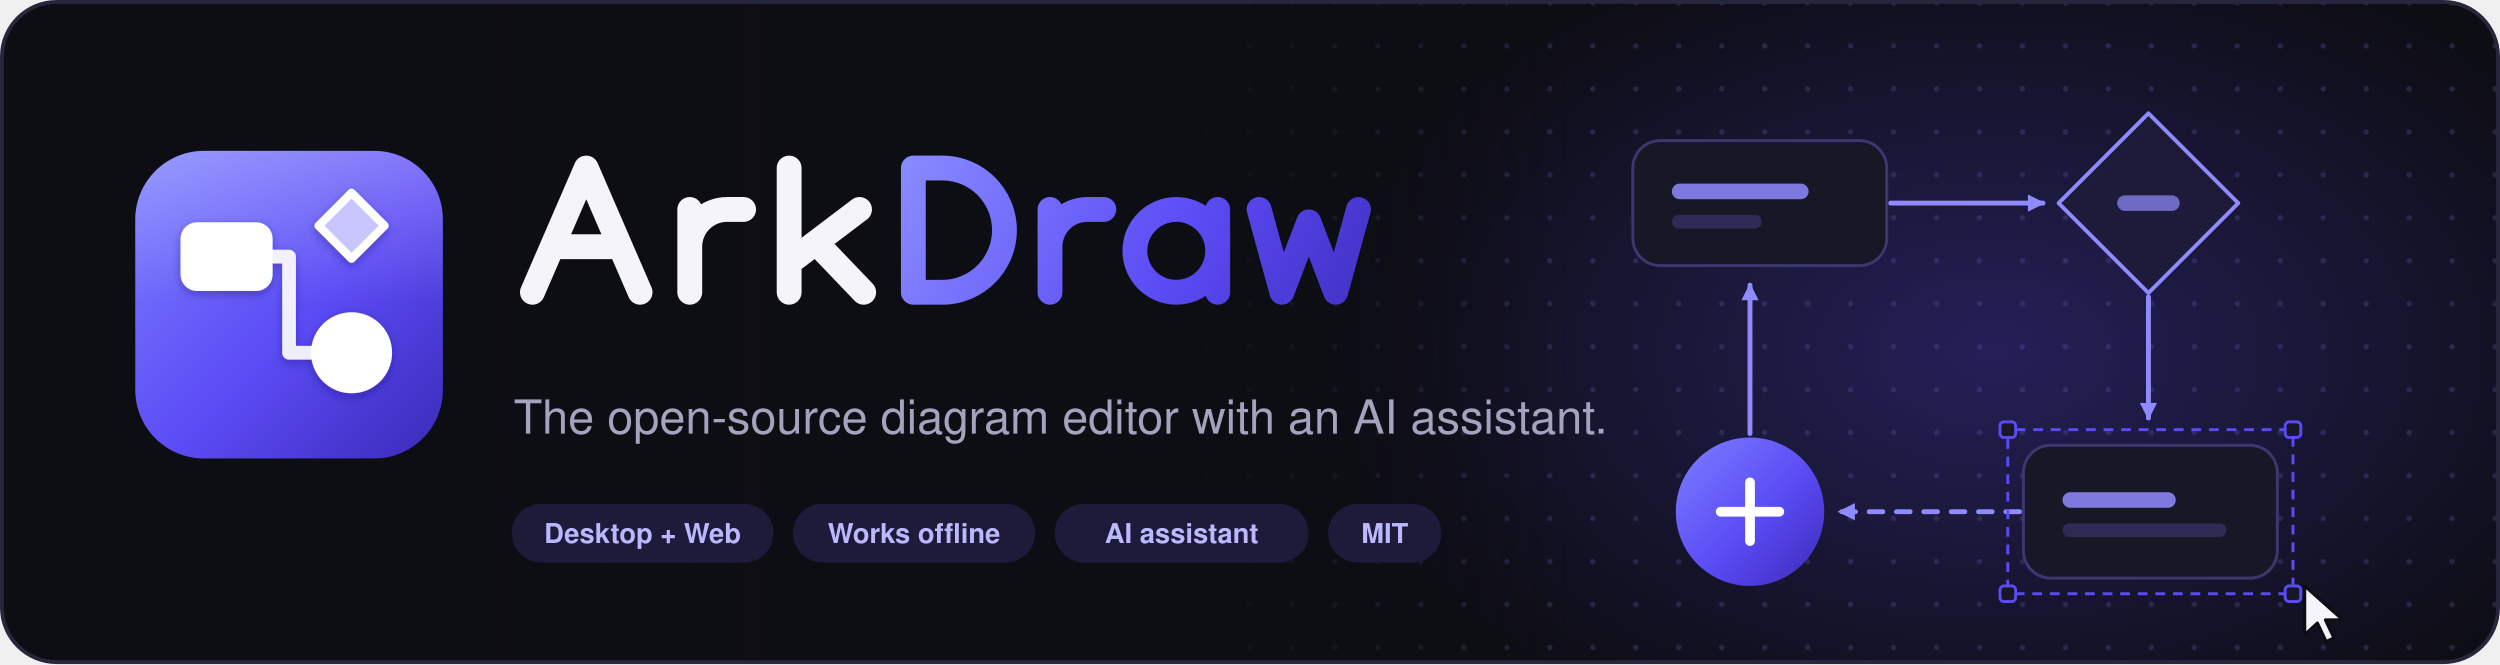
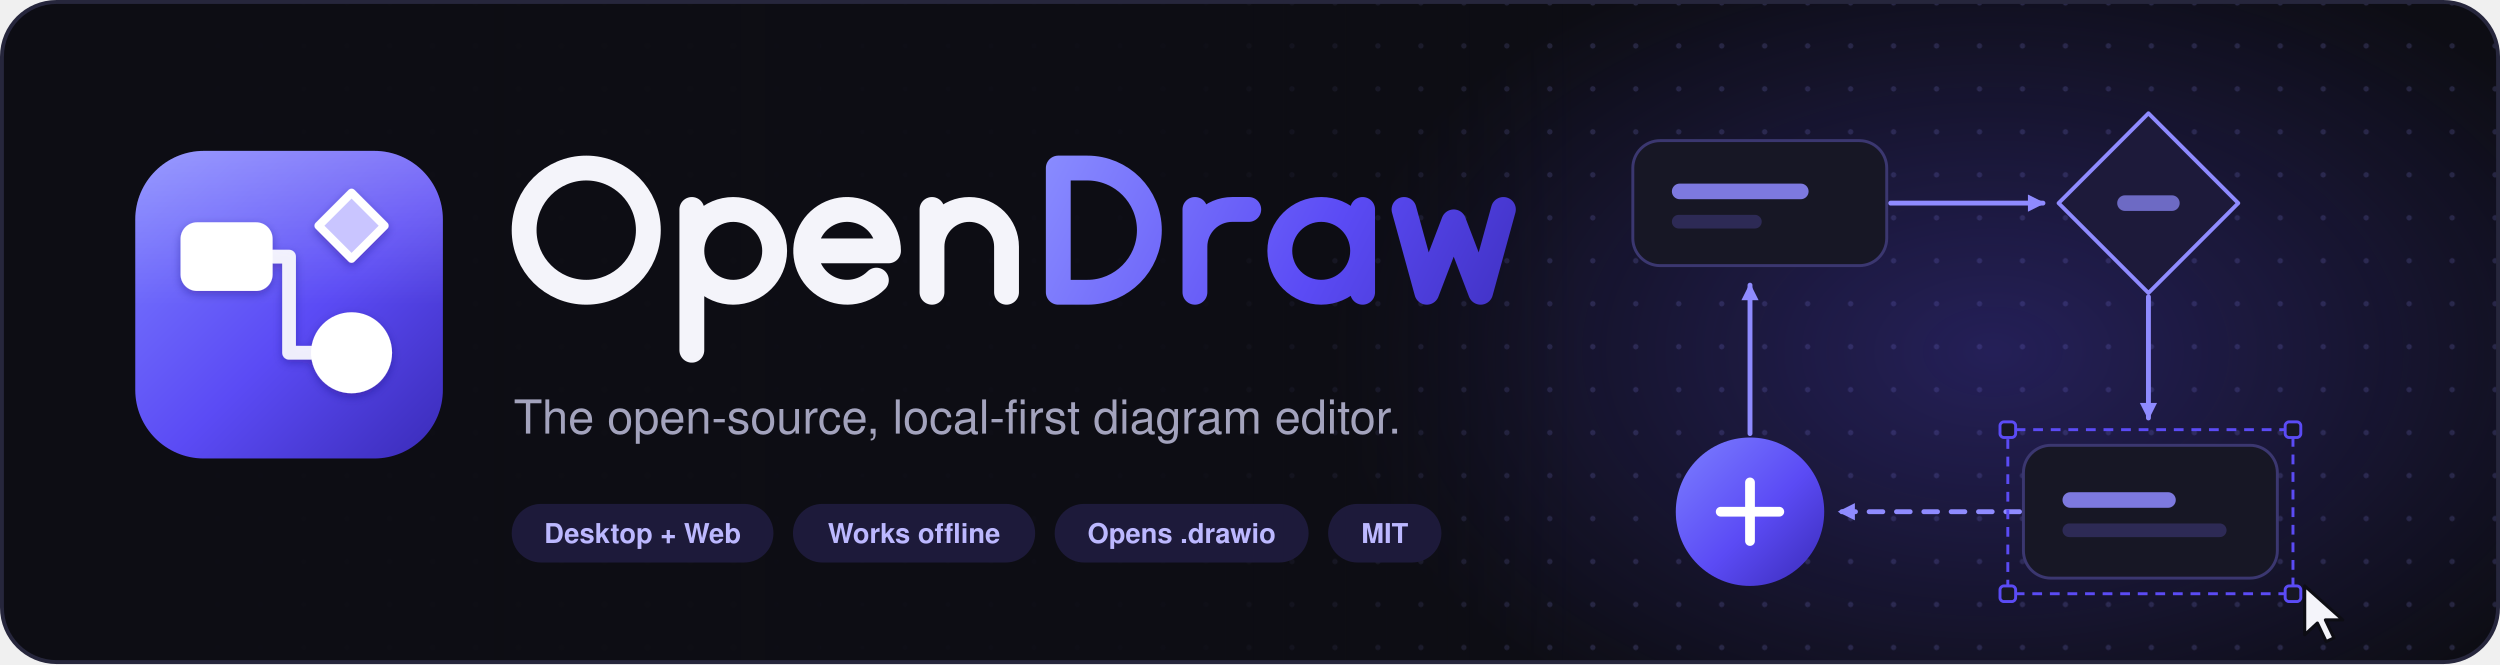
- <svg xmlns="http://www.w3.org/2000/svg" width="1280" height="340" viewBox="0 0 1280 340" role="img" aria-label="ArkDraw: the open-source diagram editor with an AI assistant">
+ <svg xmlns="http://www.w3.org/2000/svg" width="1280" height="340" viewBox="0 0 1280 340" role="img" aria-label="OpenDraw: the open-source, local-first diagram editor">
  <defs>
    <pattern id="dots" width="22" height="22" patternUnits="userSpaceOnUse">
      <circle cx="1.5" cy="1.5" r="1.4" fill="#24243A" />
    </pattern>
    <linearGradient id="draw" gradientUnits="userSpaceOnUse" x1="258" y1="20" x2="490" y2="140">
      <stop offset="0" stop-color="#8A8DFF" />
      <stop offset="0.55" stop-color="#5B4BF5" />
      <stop offset="1" stop-color="#3A2BB8" />
    </linearGradient>
    <linearGradient id="orb" x1="0" y1="0" x2="1" y2="1">
      <stop offset="0" stop-color="#7C7FFF" />
      <stop offset="0.55" stop-color="#5B4BF5" />
      <stop offset="1" stop-color="#3A2BB8" />
    </linearGradient>
    <radialGradient id="glow" cx="0.5" cy="0.5" r="0.5">
      <stop offset="0" stop-color="#5B4BF5" stop-opacity="0.30" />
      <stop offset="1" stop-color="#5B4BF5" stop-opacity="0" />
    </radialGradient>
    <linearGradient id="fade" x1="0" y1="0" x2="1" y2="0">
      <stop offset="0" stop-color="#0D0D14" stop-opacity="1" />
      <stop offset="0.48" stop-color="#0D0D14" stop-opacity="0.94" />
      <stop offset="0.63" stop-color="#0D0D14" stop-opacity="0" />
    </linearGradient>
    <marker id="arrow" viewBox="0 0 10 10" refX="8" refY="5" markerWidth="11" markerHeight="11" markerUnits="userSpaceOnUse" orient="auto">
      <path d="M1 1 L9 5 L1 9 Z" fill="#8F8BFF" />
    </marker>
    <clipPath id="card">
      <rect x="1" y="1" width="1278" height="338" rx="28" />
    </clipPath>
    <style>
      .flow { stroke-dasharray: 7 7; animation: march 1.1s linear infinite; }
      @keyframes march { to { stroke-dashoffset: -14; } }
      @media (prefers-reduced-motion: reduce) { .flow { animation: none; } }
    </style>
  </defs>
  <g clip-path="url(#card)">
    <rect width="1280" height="340" fill="#0D0D14" />
    <rect width="1280" height="340" fill="url(#dots)" />
    <ellipse cx="1020" cy="180" rx="340" ry="220" fill="url(#glow)" />
    <rect width="1280" height="340" fill="url(#fade)" />
    <g fill="none" stroke="#8F8BFF" stroke-width="2.5" stroke-linecap="round" stroke-linejoin="round">
      <path d="M968 104 H1046" marker-end="url(#arrow)" />
      <path d="M1100 152 V214" marker-end="url(#arrow)" />
      <path class="flow" d="M1034 262 H942" marker-end="url(#arrow)" />
      <path d="M896 222 V146" marker-end="url(#arrow)" />
    </g>
    <rect x="836" y="72" width="130" height="64" rx="14" fill="#171725" stroke="#3B3770" stroke-width="1.5" />
    <rect x="856" y="94" width="70" height="8" rx="4" fill="#8F8BFF" opacity="0.85" />
    <rect x="856" y="110" width="46" height="7" rx="3.5" fill="#2D2A55" />
    <path d="M1100 58 L1146 104 L1100 150 L1054 104 Z" fill="#1D1A3A" stroke="#8F8BFF" stroke-width="2" stroke-linejoin="round" />
    <rect x="1084" y="100" width="32" height="8" rx="4" fill="#8F8BFF" opacity="0.7" />
    <rect x="1036" y="228" width="130" height="68" rx="14" fill="#171725" stroke="#3B3770" stroke-width="1.5" />
    <rect x="1056" y="252" width="58" height="8" rx="4" fill="#8F8BFF" opacity="0.85" />
    <rect x="1056" y="268" width="84" height="7" rx="3.5" fill="#2D2A55" />
    <circle cx="896" cy="262" r="38" fill="url(#orb)" />
    <path d="M881 262 H911 M896 247 V277" stroke="#FFFFFF" stroke-width="5" stroke-linecap="round" />
    <rect x="1028" y="220" width="146" height="84" rx="4" fill="none" stroke="#5B4BF5" stroke-width="1.5" stroke-dasharray="5 4" />
    <g fill="#171725" stroke="#5B4BF5" stroke-width="1.5">
      <rect x="1024" y="216" width="8" height="8" rx="2" />
      <rect x="1170" y="216" width="8" height="8" rx="2" />
      <rect x="1024" y="300" width="8" height="8" rx="2" />
      <rect x="1170" y="300" width="8" height="8" rx="2" />
    </g>
    <path d="M1180 300 V325 L1186.5 319 L1191 328.5 L1195 326.6 L1190.6 317.4 L1199.5 317.4 Z" fill="#F4F4FA" stroke="#0D0D14" stroke-width="1.6" stroke-linejoin="round" />
    <svg x="58" y="66" width="180" height="180" viewBox="0 0 1024 1024">
      <defs>
        <linearGradient id="ic-bg" x1="0" y1="0" x2="1" y2="1">
          <stop offset="0" stop-color="#7C7FFF" />
          <stop offset="0.55" stop-color="#5B4BF5" />
          <stop offset="1" stop-color="#3A2BB8" />
        </linearGradient>
        <linearGradient id="ic-shine" x1="0" y1="0" x2="0" y2="1">
          <stop offset="0" stop-color="#FFFFFF" stop-opacity="0.22" />
          <stop offset="0.5" stop-color="#FFFFFF" stop-opacity="0" />
        </linearGradient>
        <filter id="ic-soft" x="-20%" y="-20%" width="140%" height="140%">
          <feDropShadow dx="0" dy="10" stdDeviation="14" flood-color="#1B0F6B" flood-opacity="0.35" />
        </filter>
      </defs>
      <rect x="64" y="64" width="896" height="896" rx="200" fill="url(#ic-bg)" />
      <rect x="64" y="64" width="896" height="896" rx="200" fill="url(#ic-shine)" />
      <g filter="url(#ic-soft)">
        <path d="M330 372 H512 V652 H694" fill="none" stroke="#FFFFFF" stroke-opacity="0.9" stroke-width="40" stroke-linecap="round" stroke-linejoin="round" />
        <rect x="196" y="272" width="268" height="200" rx="48" fill="#FFFFFF" />
        <circle cx="694" cy="652" r="118" fill="#FFFFFF" />
        <path d="M694 186 L790 282 L694 378 L598 282 Z" fill="#C9C5FF" stroke="#FFFFFF" stroke-width="24" stroke-linejoin="round" />
      </g>
    </svg>
    <g transform="translate(262 50) scale(1.06)" fill="none" stroke-width="12" stroke-linecap="round" stroke-linejoin="round">
-       <path d="M10 94 L36 34 L62 94 M20 72 H52 M86 94 V54 M86 72 A18 18 0 0 1 104 54 H112 M134 34 V94 M168 54 L135 79 M147 70 L170 94" stroke="#F4F4FA" />
-       <g transform="translate(-70 0)">
-         <path d="M264 34 H278 A30 30 0 0 1 278 94 H264 Z M330 94 V54 M330 72 A18 18 0 0 1 348 54 H356 M411 74 A20 20 0 1 1 411 73.99 M411 54 V94 M431 54 L442 94 L455 60 L468 94 L479 54" stroke="url(#draw)" />
-       </g>
+       <path d="M36 34 A30 30 0 1 1 35.99 34 Z M87 54 V122 M87 74 A20 20 0 1 1 87 74.01 M142 74 H182 A20 20 0 1 0 176.14 88.14 M203 94 V54 M203 72 A18 18 0 0 1 239 72 V94" stroke="#F4F4FA" />
+       <path d="M264 34 H278 A30 30 0 0 1 278 94 H264 Z M330 94 V54 M330 72 A18 18 0 0 1 348 54 H356 M411 74 A20 20 0 1 1 411 73.99 M411 54 V94 M431 54 L442 94 L455 60 L468 94 L479 54" stroke="url(#draw)" />
    </g>
    <g font-family="-apple-system, BlinkMacSystemFont, 'Segoe UI', 'Helvetica Neue', Helvetica, Arial, sans-serif">
-       <text x="263" y="222" font-size="24" font-weight="500" fill="#A3A3BD">The open-source diagram editor with an AI assistant.</text>
+       <text x="263" y="222" font-size="24" font-weight="500" fill="#A3A3BD">The open-source, local-first diagram editor.</text>
      <rect x="262" y="258" width="134" height="30" rx="15" fill="#1D1A3A" />
      <text x="329" y="278" text-anchor="middle" font-size="14" font-weight="600" fill="#BCB8FF">Desktop + Web</text>
      <rect x="406" y="258" width="124" height="30" rx="15" fill="#1D1A3A" />
      <text x="468" y="278" text-anchor="middle" font-size="14" font-weight="600" fill="#BCB8FF">Works offline</text>
      <rect x="540" y="258" width="130" height="30" rx="15" fill="#1D1A3A" />
-       <text x="605" y="278" text-anchor="middle" font-size="14" font-weight="600" fill="#BCB8FF">AI assistant</text>
+       <text x="605" y="278" text-anchor="middle" font-size="14" font-weight="600" fill="#BCB8FF">Opens .drawio</text>
      <rect x="680" y="258" width="58" height="30" rx="15" fill="#1D1A3A" />
      <text x="709" y="278" text-anchor="middle" font-size="14" font-weight="600" fill="#BCB8FF">MIT</text>
    </g>
  </g>
  <rect x="1" y="1" width="1278" height="338" rx="28" fill="none" stroke="#26263C" stroke-width="2" />
</svg>
